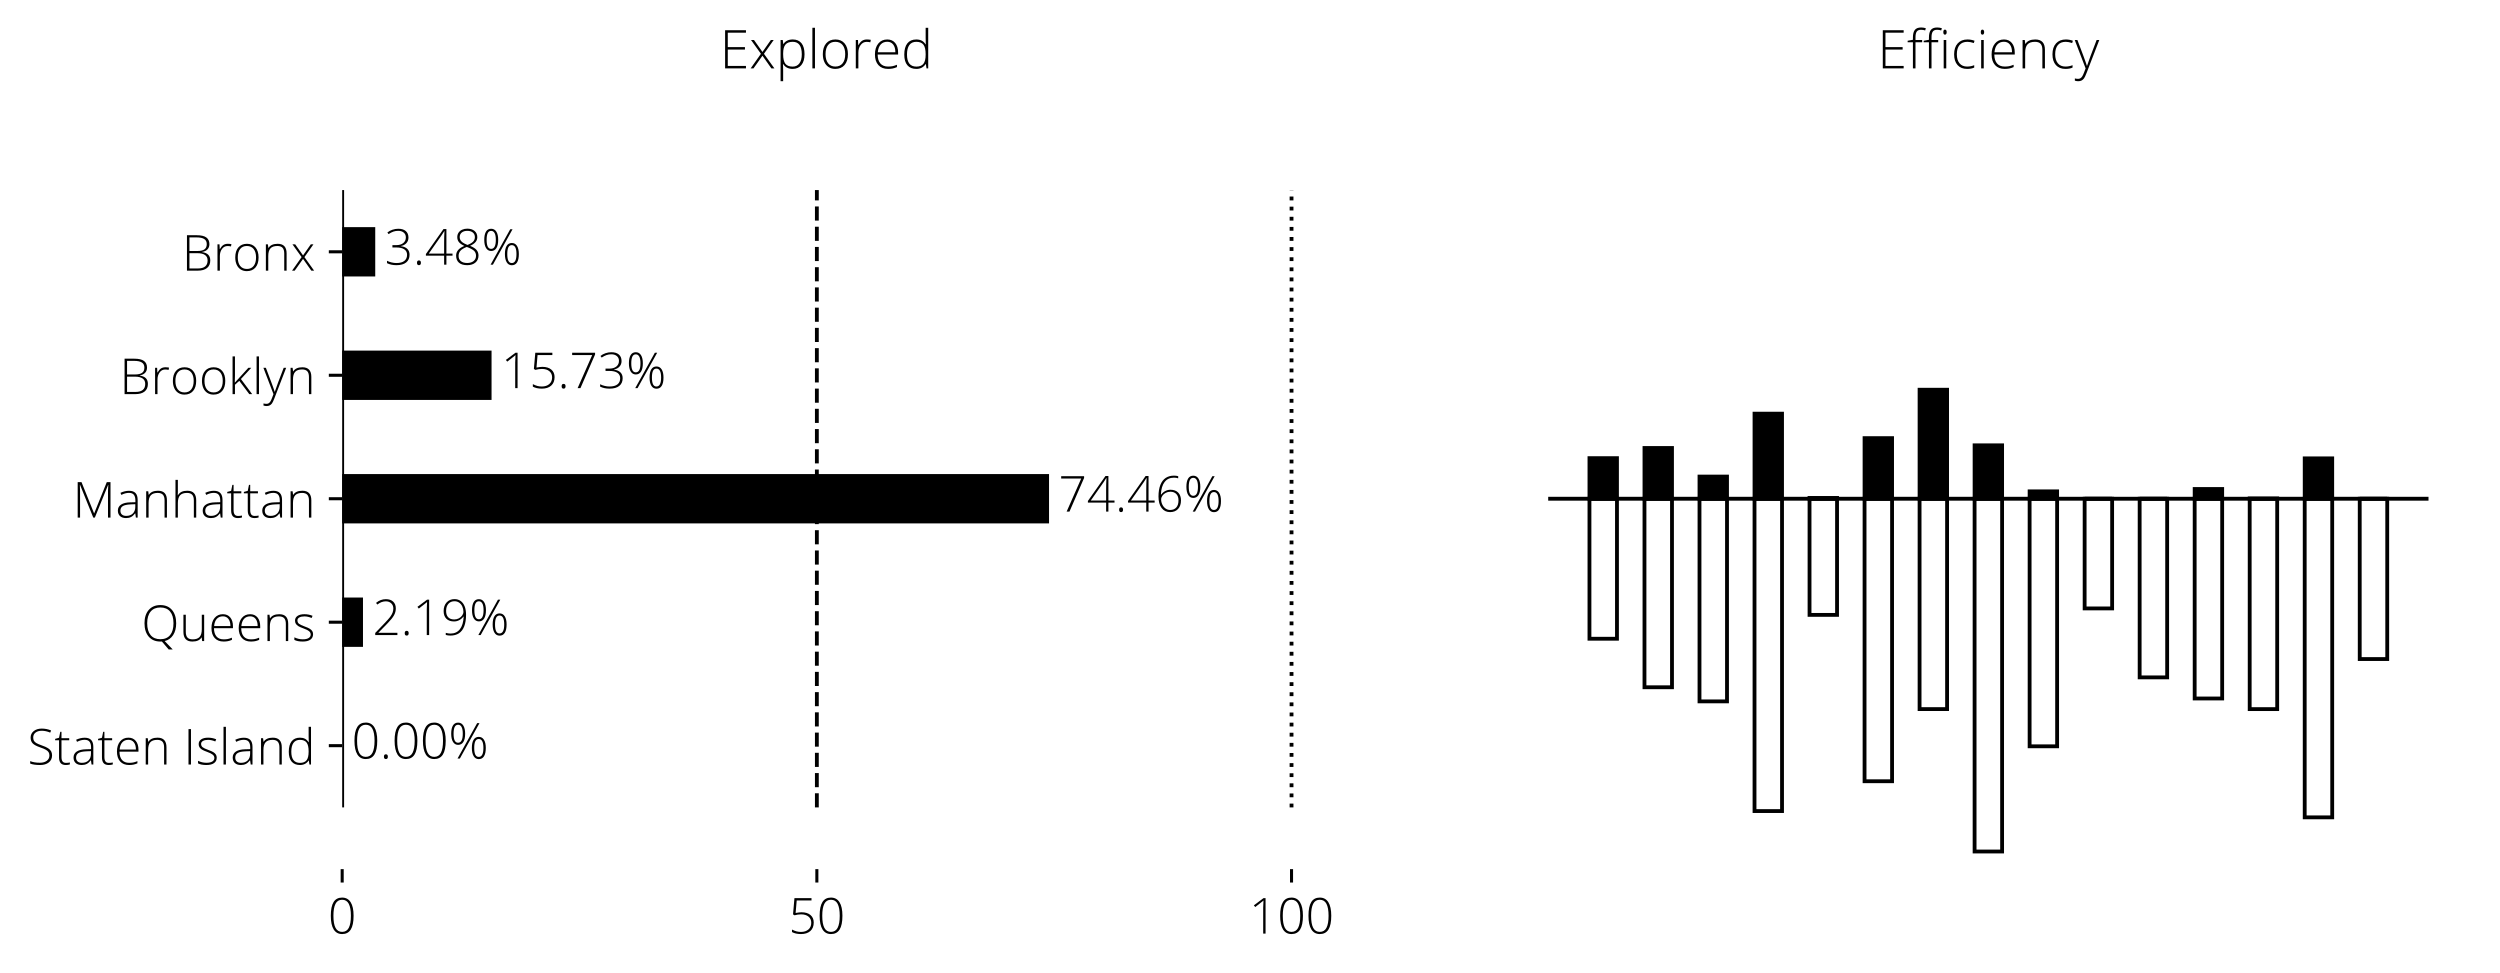
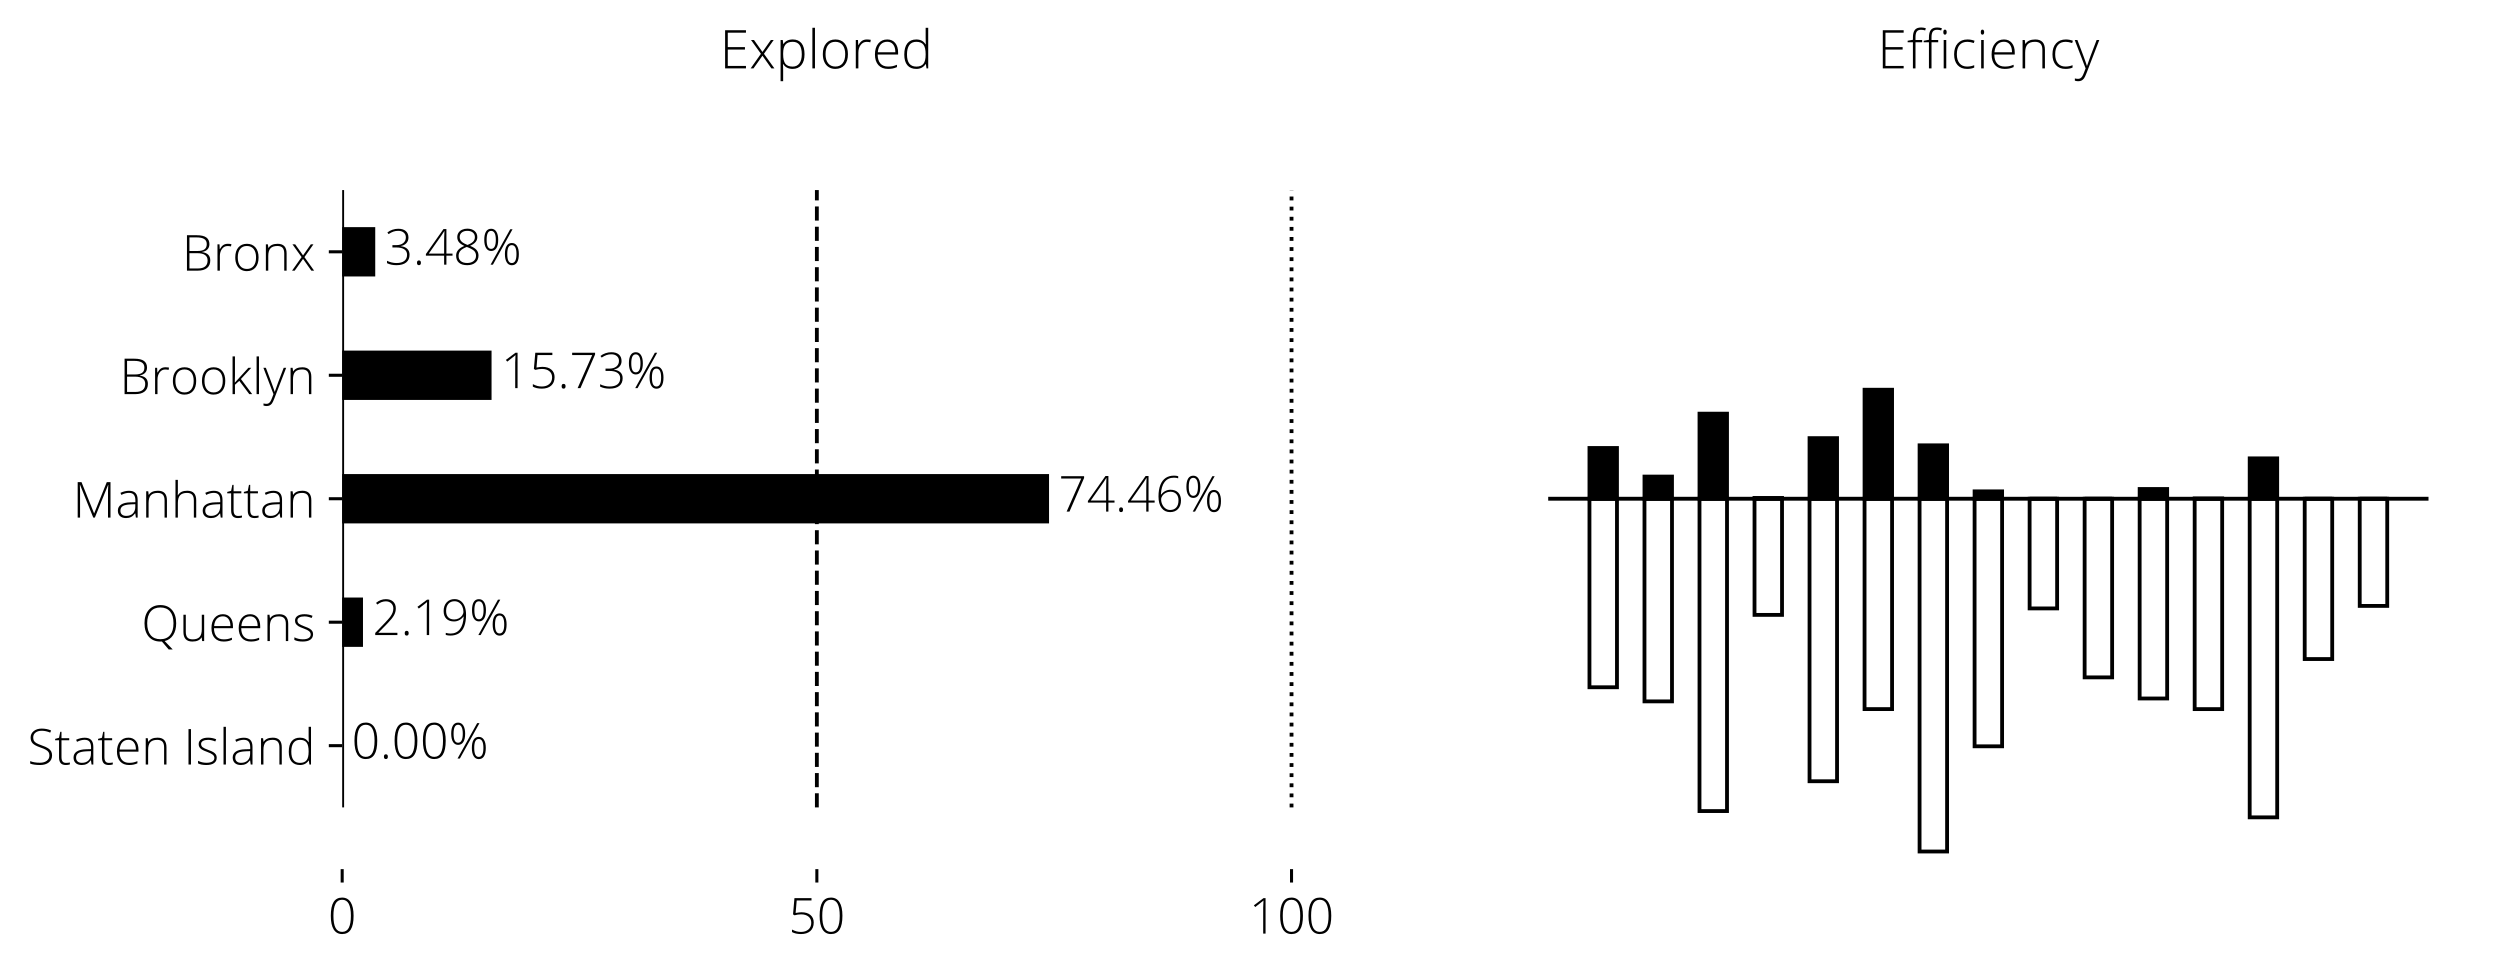
<svg xmlns="http://www.w3.org/2000/svg" xmlns:xlink="http://www.w3.org/1999/xlink" width="654.828pt" height="254.856pt" viewBox="0 0 654.828 254.856" version="1.1">
  <defs>
    <style type="text/css">*{stroke-linejoin: round; stroke-linecap: butt}</style>
  </defs>
  <g id="figure_1">
    <g id="patch_1">
      <path d="M 0 254.856  L 654.828 254.856  L 654.828 0  L 0 0  z " style="fill: #ffffff" />
    </g>
    <g id="axes_1">
      <g id="patch_2">
        <path d="M 89.628 227.654  L 343.265 227.654  L 343.265 33.614  L 89.628 33.614  L 89.628 227.654  z " style="fill: none" />
      </g>
      <g id="patch_3">
-         <path d="M 89.628 201.782  L 89.628 201.782  L 89.628 188.846  L 89.628 188.846  z " clip-path="url(#pd6f864a174)" />
+         <path d="M 89.628 201.782  L 89.628 201.782  L 89.628 188.846  L 89.628 188.846  z " clip-path="url(#p5493ad8ede)" />
      </g>
      <g id="patch_4">
-         <path d="M 89.628 169.442  L 95.077 169.442  L 95.077 156.506  L 89.628 156.506  z " clip-path="url(#pd6f864a174)" />
+         <path d="M 89.628 169.442  L 95.077 169.442  L 95.077 156.506  L 89.628 156.506  z " clip-path="url(#p5493ad8ede)" />
      </g>
      <g id="patch_5">
-         <path d="M 89.628 137.102  L 274.776 137.102  L 274.776 124.166  L 89.628 124.166  z " clip-path="url(#pd6f864a174)" />
+         <path d="M 89.628 137.102  L 274.776 137.102  L 274.776 124.166  L 89.628 124.166  z " clip-path="url(#p5493ad8ede)" />
      </g>
      <g id="patch_6">
-         <path d="M 89.628 104.762  L 128.753 104.762  L 128.753 91.826  L 89.628 91.826  z " clip-path="url(#pd6f864a174)" />
+         <path d="M 89.628 104.762  L 128.753 104.762  L 128.753 91.826  L 89.628 91.826  z " clip-path="url(#p5493ad8ede)" />
      </g>
      <g id="patch_7">
-         <path d="M 89.628 72.422  L 98.287 72.422  L 98.287 59.486  L 89.628 59.486  z " clip-path="url(#pd6f864a174)" />
+         <path d="M 89.628 72.422  L 98.287 72.422  L 98.287 59.486  L 89.628 59.486  z " clip-path="url(#p5493ad8ede)" />
      </g>
      <g id="matplotlib.axis_1">
        <g id="xtick_1">
          <g id="line2d_1">
            <defs>
-               <path id="m699006a06f" d="M 0 0  L 0 3.5  " style="stroke: #000000; stroke-width: 0.8" />
+               <path id="maf4440533f" d="M 0 0  L 0 3.5  " style="stroke: #000000; stroke-width: 0.8" />
            </defs>
            <g>
-               <use xlink:href="#m699006a06f" x="89.628" y="227.654" style="stroke: #000000; stroke-width: 0.8" />
+               <use xlink:href="#maf4440533f" x="89.628" y="227.654" style="stroke: #000000; stroke-width: 0.8" />
            </g>
          </g>
          <g id="text_1">
            <g transform="translate(85.91836 244.5322)scale(0.13 -0.13)">
              <defs>
                <path id="OpenSans-Light-30" d="M 3297 2297  Q 3297 1094 2930 515  Q 2563 -63 1819 -63  Q 1103 -63 731 532  Q 359 1128 359 2297  Q 359 3491 720 4066  Q 1081 4641 1819 4641  Q 2541 4641 2919 4045  Q 3297 3450 3297 2297  z M 697 2297  Q 697 1234 975 726  Q 1253 219 1819 219  Q 2409 219 2679 744  Q 2950 1269 2950 2297  Q 2950 3309 2679 3834  Q 2409 4359 1819 4359  Q 1228 4359 962 3834  Q 697 3309 697 2297  z " transform="scale(0.015625)" />
              </defs>
              <use xlink:href="#OpenSans-Light-30" />
            </g>
          </g>
        </g>
        <g id="xtick_2">
          <g id="line2d_2">
            <g>
-               <use xlink:href="#m699006a06f" x="213.96" y="227.654" style="stroke: #000000; stroke-width: 0.8" />
+               <use xlink:href="#maf4440533f" x="213.96" y="227.654" style="stroke: #000000; stroke-width: 0.8" />
            </g>
          </g>
          <g id="text_2">
            <g transform="translate(206.5398 244.5322)scale(0.13 -0.13)">
              <defs>
                <path id="OpenSans-Light-35" d="M 1678 2747  Q 2409 2747 2829 2394  Q 3250 2041 3250 1422  Q 3250 719 2812 328  Q 2375 -63 1606 -63  Q 1266 -63 959 4  Q 653 72 447 197  L 447 519  Q 784 347 1046 280  Q 1309 213 1606 213  Q 2206 213 2568 530  Q 2931 847 2931 1388  Q 2931 1897 2578 2187  Q 2225 2478 1619 2478  Q 1213 2478 769 2356  L 581 2478  L 763 4569  L 2963 4569  L 2963 4269  L 1056 4269  L 916 2656  Q 1403 2747 1678 2747  z " transform="scale(0.015625)" />
              </defs>
              <use xlink:href="#OpenSans-Light-35" />
              <use xlink:href="#OpenSans-Light-30" x="57.08" />
            </g>
          </g>
        </g>
        <g id="xtick_3">
          <g id="line2d_3">
            <g>
-               <use xlink:href="#m699006a06f" x="338.292" y="227.654" style="stroke: #000000; stroke-width: 0.8" />
+               <use xlink:href="#maf4440533f" x="338.292" y="227.654" style="stroke: #000000; stroke-width: 0.8" />
            </g>
          </g>
          <g id="text_3">
            <g transform="translate(327.1613 244.5322)scale(0.13 -0.13)">
              <defs>
                <path id="OpenSans-Light-31" d="M 2131 0  L 1825 0  L 1825 3328  Q 1825 3781 1863 4269  Q 1816 4222 1766 4178  Q 1716 4134 800 3419  L 622 3641  L 1863 4569  L 2131 4569  L 2131 0  z " transform="scale(0.015625)" />
              </defs>
              <use xlink:href="#OpenSans-Light-31" />
              <use xlink:href="#OpenSans-Light-30" x="57.08" />
              <use xlink:href="#OpenSans-Light-30" x="114.16" />
            </g>
          </g>
        </g>
      </g>
      <g id="matplotlib.axis_2">
        <g id="ytick_1">
          <g id="line2d_4">
            <defs>
-               <path id="md9c3acbeaf" d="M 0 0  L -3.5 0  " style="stroke: #000000; stroke-width: 0.8" />
+               <path id="m23de870825" d="M 0 0  L -3.5 0  " style="stroke: #000000; stroke-width: 0.8" />
            </defs>
            <g>
-               <use xlink:href="#md9c3acbeaf" x="89.628" y="195.314" style="stroke: #000000; stroke-width: 0.8" />
+               <use xlink:href="#m23de870825" x="89.628" y="195.314" style="stroke: #000000; stroke-width: 0.8" />
            </g>
          </g>
          <g id="text_4">
            <g transform="translate(7.2 200.2532)scale(0.13 -0.13)">
              <defs>
                <path id="OpenSans-Light-53" d="M 3169 1178  Q 3169 606 2748 271  Q 2328 -63 1631 -63  Q 794 -63 347 122  L 347 441  Q 841 231 1606 231  Q 2169 231 2498 489  Q 2828 747 2828 1166  Q 2828 1425 2718 1595  Q 2609 1766 2362 1906  Q 2116 2047 1638 2209  Q 938 2450 670 2729  Q 403 3009 403 3475  Q 403 3988 804 4311  Q 1206 4634 1838 4634  Q 2481 4634 3047 4391  L 2931 4116  Q 2363 4353 1844 4353  Q 1338 4353 1038 4118  Q 738 3884 738 3481  Q 738 3228 830 3065  Q 922 2903 1131 2773  Q 1341 2644 1850 2463  Q 2384 2278 2653 2104  Q 2922 1931 3045 1711  Q 3169 1491 3169 1178  z " transform="scale(0.015625)" />
                <path id="OpenSans-Light-74" d="M 1466 213  Q 1759 213 1978 263  L 1978 13  Q 1753 -63 1459 -63  Q 1009 -63 795 178  Q 581 419 581 934  L 581 3128  L 78 3128  L 78 3309  L 581 3450  L 738 4219  L 897 4219  L 897 3397  L 1894 3397  L 1894 3128  L 897 3128  L 897 978  Q 897 588 1034 400  Q 1172 213 1466 213  z " transform="scale(0.015625)" />
                <path id="OpenSans-Light-61" d="M 2631 0  L 2553 538  L 2528 538  Q 2272 209 2001 73  Q 1731 -63 1363 -63  Q 863 -63 584 193  Q 306 450 306 903  Q 306 1400 720 1675  Q 1134 1950 1919 1966  L 2566 1984  L 2566 2209  Q 2566 2694 2369 2941  Q 2172 3188 1734 3188  Q 1263 3188 756 2925  L 641 3194  Q 1200 3456 1747 3456  Q 2306 3456 2582 3165  Q 2859 2875 2859 2259  L 2859 0  L 2631 0  z M 1381 219  Q 1925 219 2239 530  Q 2553 841 2553 1394  L 2553 1728  L 1959 1703  Q 1244 1669 939 1480  Q 634 1291 634 891  Q 634 572 829 395  Q 1025 219 1381 219  z " transform="scale(0.015625)" />
                <path id="OpenSans-Light-65" d="M 1941 -63  Q 1200 -63 786 393  Q 372 850 372 1672  Q 372 2484 772 2973  Q 1172 3463 1850 3463  Q 2450 3463 2797 3044  Q 3144 2625 3144 1906  L 3144 1656  L 697 1656  Q 703 956 1023 587  Q 1344 219 1941 219  Q 2231 219 2451 259  Q 2672 300 3009 434  L 3009 153  Q 2722 28 2478 -17  Q 2234 -63 1941 -63  z M 1850 3188  Q 1359 3188 1062 2864  Q 766 2541 716 1931  L 2816 1931  Q 2816 2522 2559 2855  Q 2303 3188 1850 3188  z " transform="scale(0.015625)" />
                <path id="OpenSans-Light-6e" d="M 2938 0  L 2938 2203  Q 2938 2716 2722 2948  Q 2506 3181 2053 3181  Q 1444 3181 1161 2873  Q 878 2566 878 1875  L 878 0  L 569 0  L 569 3397  L 831 3397  L 891 2931  L 909 2931  Q 1241 3463 2088 3463  Q 3244 3463 3244 2222  L 3244 0  L 2938 0  z " transform="scale(0.015625)" />
                <path id="OpenSans-Light-20" transform="scale(0.015625)" />
                <path id="OpenSans-Light-49" d="M 647 0  L 647 4569  L 966 4569  L 966 0  L 647 0  z " transform="scale(0.015625)" />
                <path id="OpenSans-Light-73" d="M 2675 884  Q 2675 428 2328 182  Q 1981 -63 1344 -63  Q 663 -63 263 147  L 263 481  Q 775 225 1344 225  Q 1847 225 2108 392  Q 2369 559 2369 838  Q 2369 1094 2161 1269  Q 1953 1444 1478 1613  Q 969 1797 762 1930  Q 556 2063 451 2230  Q 347 2397 347 2638  Q 347 3019 667 3241  Q 988 3463 1563 3463  Q 2113 3463 2606 3256  L 2491 2975  Q 1991 3181 1563 3181  Q 1147 3181 903 3043  Q 659 2906 659 2663  Q 659 2397 848 2237  Q 1038 2078 1588 1881  Q 2047 1716 2256 1583  Q 2466 1450 2570 1281  Q 2675 1113 2675 884  z " transform="scale(0.015625)" />
                <path id="OpenSans-Light-6c" d="M 878 0  L 569 0  L 569 4863  L 878 4863  L 878 0  z " transform="scale(0.015625)" />
                <path id="OpenSans-Light-64" d="M 1813 3463  Q 2181 3463 2450 3328  Q 2719 3194 2931 2869  L 2950 2869  Q 2931 3263 2931 3641  L 2931 4863  L 3238 4863  L 3238 0  L 3034 0  L 2956 519  L 2931 519  Q 2544 -63 1819 -63  Q 1116 -63 744 375  Q 372 813 372 1650  Q 372 2531 740 2997  Q 1109 3463 1813 3463  z M 1813 3181  Q 1256 3181 976 2790  Q 697 2400 697 1656  Q 697 213 1819 213  Q 2394 213 2662 547  Q 2931 881 2931 1650  L 2931 1703  Q 2931 2491 2667 2836  Q 2403 3181 1813 3181  z " transform="scale(0.015625)" />
              </defs>
              <use xlink:href="#OpenSans-Light-53" />
              <use xlink:href="#OpenSans-Light-74" x="54.492" />
              <use xlink:href="#OpenSans-Light-61" x="87.988" />
              <use xlink:href="#OpenSans-Light-74" x="140.967" />
              <use xlink:href="#OpenSans-Light-65" x="174.463" />
              <use xlink:href="#OpenSans-Light-6e" x="229.346" />
              <use xlink:href="#OpenSans-Light-20" x="288.33" />
              <use xlink:href="#OpenSans-Light-49" x="314.307" />
              <use xlink:href="#OpenSans-Light-73" x="339.502" />
              <use xlink:href="#OpenSans-Light-6c" x="386.084" />
              <use xlink:href="#OpenSans-Light-61" x="408.691" />
              <use xlink:href="#OpenSans-Light-6e" x="461.67" />
              <use xlink:href="#OpenSans-Light-64" x="520.654" />
            </g>
          </g>
        </g>
        <g id="ytick_2">
          <g id="line2d_5">
            <g>
-               <use xlink:href="#md9c3acbeaf" x="89.628" y="162.974" style="stroke: #000000; stroke-width: 0.8" />
+               <use xlink:href="#m23de870825" x="89.628" y="162.974" style="stroke: #000000; stroke-width: 0.8" />
            </g>
          </g>
          <g id="text_5">
            <g transform="translate(37.03094 167.9132)scale(0.13 -0.13)">
              <defs>
                <path id="OpenSans-Light-51" d="M 4488 2291  Q 4488 1372 4094 770  Q 3700 169 3003 0  L 4044 -1088  L 3525 -1088  L 2644 -56  L 2541 -63  L 2444 -63  Q 1491 -63 947 570  Q 403 1203 403 2297  Q 403 3388 951 4014  Q 1500 4641 2450 4641  Q 3406 4641 3947 4011  Q 4488 3381 4488 2291  z M 750 2291  Q 750 1309 1187 773  Q 1625 238 2444 238  Q 3269 238 3705 769  Q 4141 1300 4141 2291  Q 4141 3278 3705 3804  Q 3269 4331 2450 4331  Q 1634 4331 1192 3800  Q 750 3269 750 2291  z " transform="scale(0.015625)" />
                <path id="OpenSans-Light-75" d="M 838 3397  L 838 1197  Q 838 684 1053 451  Q 1269 219 1722 219  Q 2328 219 2614 525  Q 2900 831 2900 1522  L 2900 3397  L 3206 3397  L 3206 0  L 2944 0  L 2888 469  L 2869 469  Q 2538 -63 1691 -63  Q 531 -63 531 1178  L 531 3397  L 838 3397  z " transform="scale(0.015625)" />
              </defs>
              <use xlink:href="#OpenSans-Light-51" />
              <use xlink:href="#OpenSans-Light-75" x="76.416" />
              <use xlink:href="#OpenSans-Light-65" x="135.4" />
              <use xlink:href="#OpenSans-Light-65" x="190.283" />
              <use xlink:href="#OpenSans-Light-6e" x="245.166" />
              <use xlink:href="#OpenSans-Light-73" x="304.15" />
            </g>
          </g>
        </g>
        <g id="ytick_3">
          <g id="line2d_6">
            <g>
-               <use xlink:href="#md9c3acbeaf" x="89.628" y="130.634" style="stroke: #000000; stroke-width: 0.8" />
+               <use xlink:href="#m23de870825" x="89.628" y="130.634" style="stroke: #000000; stroke-width: 0.8" />
            </g>
          </g>
          <g id="text_6">
            <g transform="translate(19.03406 135.5732)scale(0.13 -0.13)">
              <defs>
                <path id="OpenSans-Light-4d" d="M 2656 0  L 953 4219  L 928 4219  Q 953 3831 953 3425  L 953 0  L 647 0  L 647 4569  L 1141 4569  L 2759 550  L 2778 550  L 4397 4569  L 4878 4569  L 4878 0  L 4556 0  L 4556 3463  Q 4556 3825 4594 4213  L 4569 4213  L 2859 0  L 2656 0  z " transform="scale(0.015625)" />
                <path id="OpenSans-Light-68" d="M 2938 0  L 2938 2203  Q 2938 2716 2722 2948  Q 2506 3181 2053 3181  Q 1444 3181 1161 2873  Q 878 2566 878 1875  L 878 0  L 569 0  L 569 4863  L 878 4863  L 878 3316  L 863 2881  L 884 2881  Q 1075 3188 1365 3325  Q 1656 3463 2088 3463  Q 3244 3463 3244 2222  L 3244 0  L 2938 0  z " transform="scale(0.015625)" />
              </defs>
              <use xlink:href="#OpenSans-Light-4d" />
              <use xlink:href="#OpenSans-Light-61" x="86.279" />
              <use xlink:href="#OpenSans-Light-6e" x="139.258" />
              <use xlink:href="#OpenSans-Light-68" x="198.242" />
              <use xlink:href="#OpenSans-Light-61" x="257.227" />
              <use xlink:href="#OpenSans-Light-74" x="310.205" />
              <use xlink:href="#OpenSans-Light-74" x="343.701" />
              <use xlink:href="#OpenSans-Light-61" x="377.197" />
              <use xlink:href="#OpenSans-Light-6e" x="430.176" />
            </g>
          </g>
        </g>
        <g id="ytick_4">
          <g id="line2d_7">
            <g>
-               <use xlink:href="#md9c3acbeaf" x="89.628" y="98.294" style="stroke: #000000; stroke-width: 0.8" />
+               <use xlink:href="#m23de870825" x="89.628" y="98.294" style="stroke: #000000; stroke-width: 0.8" />
            </g>
          </g>
          <g id="text_7">
            <g transform="translate(31.31703 103.2332)scale(0.13 -0.13)">
              <defs>
                <path id="OpenSans-Light-42" d="M 647 4569  L 1900 4569  Q 2747 4569 3144 4281  Q 3541 3994 3541 3413  Q 3541 3016 3298 2752  Q 3056 2488 2591 2413  L 2591 2394  Q 3138 2313 3395 2048  Q 3653 1784 3653 1313  Q 3653 681 3234 340  Q 2816 0 2047 0  L 647 0  L 647 4569  z M 966 2534  L 1972 2534  Q 2616 2534 2908 2748  Q 3200 2963 3200 3419  Q 3200 3875 2870 4081  Q 2541 4288 1888 4288  L 966 4288  L 966 2534  z M 966 2253  L 966 281  L 2041 281  Q 3309 281 3309 1313  Q 3309 2253 1972 2253  L 966 2253  z " transform="scale(0.015625)" />
                <path id="OpenSans-Light-72" d="M 1906 3463  Q 2122 3463 2369 3419  L 2309 3122  Q 2097 3175 1869 3175  Q 1434 3175 1156 2806  Q 878 2438 878 1875  L 878 0  L 569 0  L 569 3397  L 831 3397  L 863 2784  L 884 2784  Q 1094 3159 1331 3311  Q 1569 3463 1906 3463  z " transform="scale(0.015625)" />
                <path id="OpenSans-Light-6f" d="M 3378 1703  Q 3378 872 2975 404  Q 2572 -63 1863 -63  Q 1416 -63 1075 153  Q 734 369 553 772  Q 372 1175 372 1703  Q 372 2534 775 2998  Q 1178 3463 1881 3463  Q 2581 3463 2979 2992  Q 3378 2522 3378 1703  z M 697 1703  Q 697 1003 1005 611  Q 1313 219 1875 219  Q 2438 219 2745 611  Q 3053 1003 3053 1703  Q 3053 2406 2742 2793  Q 2431 3181 1869 3181  Q 1306 3181 1001 2795  Q 697 2409 697 1703  z " transform="scale(0.015625)" />
                <path id="OpenSans-Light-6b" d="M 872 1491  L 2606 3397  L 2981 3397  L 1644 1947  L 3097 0  L 2725 0  L 1434 1716  L 878 1209  L 878 0  L 569 0  L 569 4863  L 878 4863  L 878 2425  L 856 1491  L 872 1491  z " transform="scale(0.015625)" />
                <path id="OpenSans-Light-79" d="M 0 3397  L 319 3397  L 1038 1491  Q 1366 613 1453 306  L 1472 306  Q 1603 709 1900 1509  L 2619 3397  L 2938 3397  L 1416 -550  Q 1231 -1031 1106 -1200  Q 981 -1369 814 -1453  Q 647 -1538 409 -1538  Q 231 -1538 13 -1472  L 13 -1203  Q 194 -1253 403 -1253  Q 563 -1253 684 -1178  Q 806 -1103 904 -945  Q 1003 -788 1133 -445  Q 1263 -103 1300 0  L 0 3397  z " transform="scale(0.015625)" />
              </defs>
              <use xlink:href="#OpenSans-Light-42" />
              <use xlink:href="#OpenSans-Light-72" x="62.695" />
              <use xlink:href="#OpenSans-Light-6f" x="101.611" />
              <use xlink:href="#OpenSans-Light-6f" x="160.205" />
              <use xlink:href="#OpenSans-Light-6b" x="218.799" />
              <use xlink:href="#OpenSans-Light-6c" x="267.188" />
              <use xlink:href="#OpenSans-Light-79" x="289.795" />
              <use xlink:href="#OpenSans-Light-6e" x="335.693" />
            </g>
          </g>
        </g>
        <g id="ytick_5">
          <g id="line2d_8">
            <g>
-               <use xlink:href="#md9c3acbeaf" x="89.628" y="65.954" style="stroke: #000000; stroke-width: 0.8" />
+               <use xlink:href="#m23de870825" x="89.628" y="65.954" style="stroke: #000000; stroke-width: 0.8" />
            </g>
          </g>
          <g id="text_8">
            <g transform="translate(47.65641 70.89317)scale(0.13 -0.13)">
              <defs>
                <path id="OpenSans-Light-78" d="M 1403 1747  L 219 3397  L 575 3397  L 1588 1966  L 2591 3397  L 2931 3397  L 1766 1747  L 3016 0  L 2656 0  L 1588 1516  L 513 0  L 172 0  L 1403 1747  z " transform="scale(0.015625)" />
              </defs>
              <use xlink:href="#OpenSans-Light-42" />
              <use xlink:href="#OpenSans-Light-72" x="62.695" />
              <use xlink:href="#OpenSans-Light-6f" x="101.611" />
              <use xlink:href="#OpenSans-Light-6e" x="160.205" />
              <use xlink:href="#OpenSans-Light-78" x="219.189" />
            </g>
          </g>
        </g>
      </g>
      <g id="LineCollection_1">
-         <path d="M 89.628 211.484  L 89.628 49.784  " clip-path="url(#pd6f864a174)" style="fill: none; stroke: #000000" />
+         <path d="M 89.628 211.484  L 89.628 49.784  " clip-path="url(#p5493ad8ede)" style="fill: none; stroke: #000000" />
      </g>
      <g id="LineCollection_2">
-         <path d="M 213.96 211.484  L 213.96 49.784  " clip-path="url(#pd6f864a174)" style="fill: none; stroke-dasharray: 3.7,1.6; stroke-dashoffset: 0; stroke: #000000" />
+         <path d="M 213.96 211.484  L 213.96 49.784  " clip-path="url(#p5493ad8ede)" style="fill: none; stroke-dasharray: 3.7,1.6; stroke-dashoffset: 0; stroke: #000000" />
      </g>
      <g id="LineCollection_3">
-         <path d="M 338.292 211.484  L 338.292 49.784  " clip-path="url(#pd6f864a174)" style="fill: none; stroke-dasharray: 1,1.65; stroke-dashoffset: 0; stroke: #000000" />
+         <path d="M 338.292 211.484  L 338.292 49.784  " clip-path="url(#p5493ad8ede)" style="fill: none; stroke-dasharray: 1,1.65; stroke-dashoffset: 0; stroke: #000000" />
      </g>
      <g id="text_9">
        <g transform="translate(92.11507 198.6911)scale(0.13 -0.13)">
          <defs>
            <path id="OpenSans-Light-2e" d="M 506 244  Q 506 550 756 550  Q 1013 550 1013 244  Q 1013 -63 756 -63  Q 506 -63 506 244  z " transform="scale(0.015625)" />
            <path id="OpenSans-Light-25" d="M 659 3206  Q 659 2625 800 2333  Q 941 2041 1241 2041  Q 1844 2041 1844 3206  Q 1844 3781 1689 4070  Q 1534 4359 1241 4359  Q 941 4359 800 4070  Q 659 3781 659 3206  z M 2150 3206  Q 2150 2500 1915 2133  Q 1681 1766 1241 1766  Q 825 1766 589 2142  Q 353 2519 353 3206  Q 353 3903 578 4268  Q 803 4634 1241 4634  Q 1675 4634 1912 4257  Q 2150 3881 2150 3206  z M 3322 1369  Q 3322 791 3462 502  Q 3603 213 3903 213  Q 4506 213 4506 1369  Q 4506 2522 3903 2522  Q 3603 2522 3462 2236  Q 3322 1950 3322 1369  z M 4813 1369  Q 4813 663 4581 295  Q 4350 -72 3909 -72  Q 3484 -72 3250 308  Q 3016 688 3016 1369  Q 3016 2072 3245 2434  Q 3475 2797 3909 2797  Q 4338 2797 4575 2422  Q 4813 2047 4813 1369  z M 4000 4569  L 1466 0  L 1166 0  L 3700 4569  L 4000 4569  z " transform="scale(0.015625)" />
          </defs>
          <use xlink:href="#OpenSans-Light-30" />
          <use xlink:href="#OpenSans-Light-2e" x="57.08" />
          <use xlink:href="#OpenSans-Light-30" x="80.859" />
          <use xlink:href="#OpenSans-Light-30" x="137.939" />
          <use xlink:href="#OpenSans-Light-25" x="195.02" />
        </g>
      </g>
      <g id="text_10">
        <g transform="translate(97.5641 166.3511)scale(0.13 -0.13)">
          <defs>
            <path id="OpenSans-Light-32" d="M 3213 0  L 353 0  L 353 275  L 1569 1544  Q 2081 2075 2287 2356  Q 2494 2638 2591 2894  Q 2688 3150 2688 3431  Q 2688 3841 2419 4097  Q 2150 4353 1722 4353  Q 1150 4353 628 3938  L 459 4153  Q 1031 4634 1728 4634  Q 2325 4634 2667 4315  Q 3009 3997 3009 3438  Q 3009 2984 2779 2561  Q 2550 2138 1941 1516  L 769 313  L 769 300  L 3213 300  L 3213 0  z " transform="scale(0.015625)" />
            <path id="OpenSans-Light-39" d="M 3238 2631  Q 3238 1731 3002 1125  Q 2766 519 2314 228  Q 1863 -63 1222 -63  Q 897 -63 622 19  L 622 288  Q 756 244 945 220  Q 1134 197 1234 197  Q 2006 197 2443 755  Q 2881 1313 2931 2381  L 2894 2381  Q 2666 2081 2350 1920  Q 2034 1759 1691 1759  Q 1056 1759 701 2109  Q 347 2459 347 3103  Q 347 3791 736 4216  Q 1125 4641 1747 4641  Q 2197 4641 2534 4405  Q 2872 4169 3055 3712  Q 3238 3256 3238 2631  z M 1747 4366  Q 1253 4366 959 4033  Q 666 3700 666 3122  Q 666 2578 937 2297  Q 1209 2016 1716 2016  Q 2031 2016 2304 2156  Q 2578 2297 2739 2530  Q 2900 2763 2900 3003  Q 2900 3369 2754 3687  Q 2609 4006 2348 4186  Q 2088 4366 1747 4366  z " transform="scale(0.015625)" />
          </defs>
          <use xlink:href="#OpenSans-Light-32" />
          <use xlink:href="#OpenSans-Light-2e" x="57.08" />
          <use xlink:href="#OpenSans-Light-31" x="80.859" />
          <use xlink:href="#OpenSans-Light-39" x="137.939" />
          <use xlink:href="#OpenSans-Light-25" x="195.02" />
        </g>
      </g>
      <g id="text_11">
        <g transform="translate(277.2623 134.0111)scale(0.13 -0.13)">
          <defs>
            <path id="OpenSans-Light-37" d="M 1044 0  L 2925 4269  L 341 4269  L 341 4569  L 3297 4569  L 3297 4341  L 1409 0  L 1044 0  z " transform="scale(0.015625)" />
            <path id="OpenSans-Light-34" d="M 3566 1166  L 2778 1166  L 2778 0  L 2484 0  L 2484 1166  L 134 1166  L 134 1375  L 2400 4594  L 2778 4594  L 2778 1434  L 3566 1434  L 3566 1166  z M 2484 1434  L 2484 2741  Q 2484 3684 2528 4325  L 2503 4325  Q 2441 4209 2119 3738  L 506 1434  L 2484 1434  z " transform="scale(0.015625)" />
            <path id="OpenSans-Light-36" d="M 409 1947  Q 409 2838 651 3445  Q 894 4053 1339 4347  Q 1784 4641 2413 4641  Q 2706 4641 2950 4569  L 2950 4294  Q 2722 4378 2400 4378  Q 1628 4378 1198 3822  Q 769 3266 716 2203  L 756 2203  Q 994 2509 1300 2665  Q 1606 2822 1947 2822  Q 2588 2822 2948 2456  Q 3309 2091 3309 1447  Q 3309 747 2929 342  Q 2550 -63 1906 -63  Q 1213 -63 811 467  Q 409 997 409 1947  z M 1906 213  Q 2419 213 2703 534  Q 2988 856 2988 1453  Q 2988 1978 2706 2272  Q 2425 2566 1941 2566  Q 1622 2566 1348 2425  Q 1075 2284 912 2051  Q 750 1819 750 1575  Q 750 1228 904 908  Q 1059 588 1323 400  Q 1588 213 1906 213  z " transform="scale(0.015625)" />
          </defs>
          <use xlink:href="#OpenSans-Light-37" />
          <use xlink:href="#OpenSans-Light-34" x="57.08" />
          <use xlink:href="#OpenSans-Light-2e" x="114.16" />
          <use xlink:href="#OpenSans-Light-34" x="137.939" />
          <use xlink:href="#OpenSans-Light-36" x="195.02" />
          <use xlink:href="#OpenSans-Light-25" x="252.1" />
        </g>
      </g>
      <g id="text_12">
        <g transform="translate(131.2399 101.6711)scale(0.13 -0.13)">
          <defs>
            <path id="OpenSans-Light-33" d="M 3059 3494  Q 3059 3069 2792 2778  Q 2525 2488 2075 2406  L 2075 2388  Q 2625 2319 2912 2037  Q 3200 1756 3200 1281  Q 3200 641 2764 289  Q 2328 -63 1509 -63  Q 813 -63 294 197  L 294 506  Q 556 369 882 291  Q 1209 213 1497 213  Q 2188 213 2534 492  Q 2881 772 2881 1281  Q 2881 1734 2526 1978  Q 2172 2222 1484 2222  L 991 2222  L 991 2522  L 1491 2522  Q 2059 2522 2392 2792  Q 2725 3063 2725 3525  Q 2725 3906 2454 4136  Q 2184 4366 1747 4366  Q 1406 4366 1125 4270  Q 844 4175 494 3944  L 341 4153  Q 606 4375 981 4504  Q 1356 4634 1741 4634  Q 2372 4634 2715 4336  Q 3059 4038 3059 3494  z " transform="scale(0.015625)" />
          </defs>
          <use xlink:href="#OpenSans-Light-31" />
          <use xlink:href="#OpenSans-Light-35" x="57.08" />
          <use xlink:href="#OpenSans-Light-2e" x="114.16" />
          <use xlink:href="#OpenSans-Light-37" x="137.939" />
          <use xlink:href="#OpenSans-Light-33" x="195.02" />
          <use xlink:href="#OpenSans-Light-25" x="252.1" />
        </g>
      </g>
      <g id="text_13">
        <g transform="translate(100.7736 69.33114)scale(0.13 -0.13)">
          <defs>
            <path id="OpenSans-Light-38" d="M 1819 4647  Q 2400 4647 2754 4350  Q 3109 4053 3109 3547  Q 3109 3197 2889 2928  Q 2669 2659 2175 2431  Q 2775 2184 3019 1890  Q 3263 1597 3263 1178  Q 3263 613 2867 275  Q 2472 -63 1806 -63  Q 1116 -63 747 253  Q 378 569 378 1172  Q 378 1581 637 1890  Q 897 2200 1441 2419  Q 938 2656 731 2920  Q 525 3184 525 3553  Q 525 3881 690 4129  Q 856 4378 1154 4512  Q 1453 4647 1819 4647  z M 697 1125  Q 697 694 989 456  Q 1281 219 1806 219  Q 2319 219 2631 470  Q 2944 722 2944 1153  Q 2944 1541 2698 1783  Q 2453 2025 1753 2291  Q 1178 2069 937 1800  Q 697 1531 697 1125  z M 1813 4366  Q 1372 4366 1105 4148  Q 838 3931 838 3553  Q 838 3334 936 3167  Q 1034 3000 1220 2864  Q 1406 2728 1844 2547  Q 2353 2744 2575 2981  Q 2797 3219 2797 3553  Q 2797 3928 2533 4147  Q 2269 4366 1813 4366  z " transform="scale(0.015625)" />
          </defs>
          <use xlink:href="#OpenSans-Light-33" />
          <use xlink:href="#OpenSans-Light-2e" x="57.08" />
          <use xlink:href="#OpenSans-Light-34" x="80.859" />
          <use xlink:href="#OpenSans-Light-38" x="137.939" />
          <use xlink:href="#OpenSans-Light-25" x="195.02" />
        </g>
      </g>
      <g id="text_14">
        <g transform="translate(188.5144 17.91219)scale(0.14 -0.14)">
          <defs>
            <path id="OpenSans-Light-45" d="M 3144 0  L 647 0  L 647 4569  L 3144 4569  L 3144 4275  L 966 4275  L 966 2547  L 3022 2547  L 3022 2253  L 966 2253  L 966 294  L 3144 294  L 3144 0  z " transform="scale(0.015625)" />
            <path id="OpenSans-Light-70" d="M 2022 -63  Q 1238 -63 878 525  L 856 525  L 866 263  Q 878 31 878 -244  L 878 -1538  L 569 -1538  L 569 3397  L 831 3397  L 891 2913  L 909 2913  Q 1259 3463 2028 3463  Q 2716 3463 3077 3011  Q 3438 2559 3438 1697  Q 3438 859 3058 398  Q 2678 -63 2022 -63  z M 2016 213  Q 2538 213 2823 600  Q 3109 988 3109 1684  Q 3109 3181 2028 3181  Q 1434 3181 1156 2854  Q 878 2528 878 1791  L 878 1691  Q 878 894 1145 553  Q 1413 213 2016 213  z " transform="scale(0.015625)" />
          </defs>
          <use xlink:href="#OpenSans-Light-45" />
          <use xlink:href="#OpenSans-Light-78" x="55.176" />
          <use xlink:href="#OpenSans-Light-70" x="104.98" />
          <use xlink:href="#OpenSans-Light-6c" x="164.502" />
          <use xlink:href="#OpenSans-Light-6f" x="187.109" />
          <use xlink:href="#OpenSans-Light-72" x="245.703" />
          <use xlink:href="#OpenSans-Light-65" x="284.619" />
          <use xlink:href="#OpenSans-Light-64" x="339.502" />
        </g>
      </g>
    </g>
    <g id="axes_2">
      <g id="patch_8">
-         <path d="M 416.329 130.634  L 423.535 130.634  L 423.535 120.003  L 416.329 120.003  z " clip-path="url(#p687f8adc4f)" style="stroke: #000000; stroke-linejoin: miter" />
+         <path d="M 416.329 130.634  L 423.535 130.634  L 423.535 117.343  L 416.329 117.343  z " clip-path="url(#pa8926157a0)" style="stroke: #000000; stroke-linejoin: miter" />
      </g>
      <g id="patch_9">
-         <path d="M 430.741 130.634  L 437.946 130.634  L 437.946 117.343  L 430.741 117.343  z " clip-path="url(#p687f8adc4f)" style="stroke: #000000; stroke-linejoin: miter" />
+         <path d="M 430.741 130.634  L 437.946 130.634  L 437.946 124.829  L 430.741 124.829  z " clip-path="url(#pa8926157a0)" style="stroke: #000000; stroke-linejoin: miter" />
      </g>
      <g id="patch_10">
-         <path d="M 445.152 130.634  L 452.357 130.634  L 452.357 124.829  L 445.152 124.829  z " clip-path="url(#p687f8adc4f)" style="stroke: #000000; stroke-linejoin: miter" />
+         <path d="M 445.152 130.634  L 452.357 130.634  L 452.357 108.35  L 445.152 108.35  z " clip-path="url(#pa8926157a0)" style="stroke: #000000; stroke-linejoin: miter" />
      </g>
      <g id="patch_11">
-         <path d="M 459.563 130.634  L 466.768 130.634  L 466.768 108.35  L 459.563 108.35  z " clip-path="url(#p687f8adc4f)" style="stroke: #000000; stroke-linejoin: miter" />
+         <path d="M 459.563 130.634  L 466.768 130.634  L 466.768 130.425  L 459.563 130.425  z " clip-path="url(#pa8926157a0)" style="stroke: #000000; stroke-linejoin: miter" />
      </g>
      <g id="patch_12">
-         <path d="M 473.974 130.634  L 481.18 130.634  L 481.18 130.425  L 473.974 130.425  z " clip-path="url(#p687f8adc4f)" style="stroke: #000000; stroke-linejoin: miter" />
+         <path d="M 473.974 130.634  L 481.18 130.634  L 481.18 114.761  L 473.974 114.761  z " clip-path="url(#pa8926157a0)" style="stroke: #000000; stroke-linejoin: miter" />
      </g>
      <g id="patch_13">
-         <path d="M 488.385 130.634  L 495.591 130.634  L 495.591 114.761  L 488.385 114.761  z " clip-path="url(#p687f8adc4f)" style="stroke: #000000; stroke-linejoin: miter" />
+         <path d="M 488.385 130.634  L 495.591 130.634  L 495.591 102.082  L 488.385 102.082  z " clip-path="url(#pa8926157a0)" style="stroke: #000000; stroke-linejoin: miter" />
      </g>
      <g id="patch_14">
-         <path d="M 502.796 130.634  L 510.002 130.634  L 510.002 102.082  L 502.796 102.082  z " clip-path="url(#p687f8adc4f)" style="stroke: #000000; stroke-linejoin: miter" />
+         <path d="M 502.796 130.634  L 510.002 130.634  L 510.002 116.644  L 502.796 116.644  z " clip-path="url(#pa8926157a0)" style="stroke: #000000; stroke-linejoin: miter" />
      </g>
      <g id="patch_15">
-         <path d="M 517.207 130.634  L 524.413 130.634  L 524.413 116.644  L 517.207 116.644  z " clip-path="url(#p687f8adc4f)" style="stroke: #000000; stroke-linejoin: miter" />
+         <path d="M 517.207 130.634  L 524.413 130.634  L 524.413 128.701  L 517.207 128.701  z " clip-path="url(#pa8926157a0)" style="stroke: #000000; stroke-linejoin: miter" />
      </g>
      <g id="patch_16">
-         <path d="M 531.619 130.634  L 538.824 130.634  L 538.824 128.701  L 531.619 128.701  z " clip-path="url(#p687f8adc4f)" style="stroke: #000000; stroke-linejoin: miter" />
+         <path d="M 531.619 130.634  L 538.824 130.634  L 538.824 130.634  L 531.619 130.634  z " clip-path="url(#pa8926157a0)" style="stroke: #000000; stroke-linejoin: miter" />
      </g>
      <g id="patch_17">
-         <path d="M 546.03 130.634  L 553.235 130.634  L 553.235 130.634  L 546.03 130.634  z " clip-path="url(#p687f8adc4f)" style="stroke: #000000; stroke-linejoin: miter" />
+         <path d="M 546.03 130.634  L 553.235 130.634  L 553.235 130.634  L 546.03 130.634  z " clip-path="url(#pa8926157a0)" style="stroke: #000000; stroke-linejoin: miter" />
      </g>
      <g id="patch_18">
-         <path d="M 560.441 130.634  L 567.647 130.634  L 567.647 130.634  L 560.441 130.634  z " clip-path="url(#p687f8adc4f)" style="stroke: #000000; stroke-linejoin: miter" />
+         <path d="M 560.441 130.634  L 567.647 130.634  L 567.647 128.083  L 560.441 128.083  z " clip-path="url(#pa8926157a0)" style="stroke: #000000; stroke-linejoin: miter" />
      </g>
      <g id="patch_19">
-         <path d="M 574.852 130.634  L 582.058 130.634  L 582.058 128.083  L 574.852 128.083  z " clip-path="url(#p687f8adc4f)" style="stroke: #000000; stroke-linejoin: miter" />
+         <path d="M 574.852 130.634  L 582.058 130.634  L 582.058 130.58  L 574.852 130.58  z " clip-path="url(#pa8926157a0)" style="stroke: #000000; stroke-linejoin: miter" />
      </g>
      <g id="patch_20">
-         <path d="M 589.263 130.634  L 596.469 130.634  L 596.469 130.58  L 589.263 130.58  z " clip-path="url(#p687f8adc4f)" style="stroke: #000000; stroke-linejoin: miter" />
+         <path d="M 589.263 130.634  L 596.469 130.634  L 596.469 120.059  L 589.263 120.059  z " clip-path="url(#pa8926157a0)" style="stroke: #000000; stroke-linejoin: miter" />
      </g>
      <g id="patch_21">
-         <path d="M 603.674 130.634  L 610.88 130.634  L 610.88 120.059  L 603.674 120.059  z " clip-path="url(#p687f8adc4f)" style="stroke: #000000; stroke-linejoin: miter" />
+         <path d="M 603.674 130.634  L 610.88 130.634  L 610.88 130.634  L 603.674 130.634  z " clip-path="url(#pa8926157a0)" style="stroke: #000000; stroke-linejoin: miter" />
      </g>
      <g id="patch_22">
-         <path d="M 618.086 130.634  L 625.291 130.634  L 625.291 130.634  L 618.086 130.634  z " clip-path="url(#p687f8adc4f)" style="stroke: #000000; stroke-linejoin: miter" />
+         <path d="M 618.086 130.634  L 625.291 130.634  L 625.291 130.634  L 618.086 130.634  z " clip-path="url(#pa8926157a0)" style="stroke: #000000; stroke-linejoin: miter" />
      </g>
      <g id="patch_23">
-         <path d="M 416.329 130.634  L 423.535 130.634  L 423.535 167.306  L 416.329 167.306  L 416.329 130.634  z " clip-path="url(#p687f8adc4f)" style="fill: none; stroke: #000000; stroke-linejoin: miter" />
+         <path d="M 416.329 130.634  L 423.535 130.634  L 423.535 180.014  L 416.329 180.014  L 416.329 130.634  z " clip-path="url(#pa8926157a0)" style="fill: none; stroke: #000000; stroke-linejoin: miter" />
      </g>
      <g id="patch_24">
-         <path d="M 430.741 130.634  L 437.946 130.634  L 437.946 180.014  L 430.741 180.014  L 430.741 130.634  z " clip-path="url(#p687f8adc4f)" style="fill: none; stroke: #000000; stroke-linejoin: miter" />
+         <path d="M 430.741 130.634  L 437.946 130.634  L 437.946 183.713  L 430.741 183.713  L 430.741 130.634  z " clip-path="url(#pa8926157a0)" style="fill: none; stroke: #000000; stroke-linejoin: miter" />
      </g>
      <g id="patch_25">
-         <path d="M 445.152 130.634  L 452.357 130.634  L 452.357 183.713  L 445.152 183.713  L 445.152 130.634  z " clip-path="url(#p687f8adc4f)" style="fill: none; stroke: #000000; stroke-linejoin: miter" />
+         <path d="M 445.152 130.634  L 452.357 130.634  L 452.357 212.443  L 445.152 212.443  L 445.152 130.634  z " clip-path="url(#pa8926157a0)" style="fill: none; stroke: #000000; stroke-linejoin: miter" />
      </g>
      <g id="patch_26">
-         <path d="M 459.563 130.634  L 466.768 130.634  L 466.768 212.443  L 459.563 212.443  L 459.563 130.634  z " clip-path="url(#p687f8adc4f)" style="fill: none; stroke: #000000; stroke-linejoin: miter" />
+         <path d="M 459.563 130.634  L 466.768 130.634  L 466.768 161.058  L 459.563 161.058  L 459.563 130.634  z " clip-path="url(#pa8926157a0)" style="fill: none; stroke: #000000; stroke-linejoin: miter" />
      </g>
      <g id="patch_27">
-         <path d="M 473.974 130.634  L 481.18 130.634  L 481.18 161.058  L 473.974 161.058  L 473.974 130.634  z " clip-path="url(#p687f8adc4f)" style="fill: none; stroke: #000000; stroke-linejoin: miter" />
+         <path d="M 473.974 130.634  L 481.18 130.634  L 481.18 204.632  L 473.974 204.632  L 473.974 130.634  z " clip-path="url(#pa8926157a0)" style="fill: none; stroke: #000000; stroke-linejoin: miter" />
      </g>
      <g id="patch_28">
-         <path d="M 488.385 130.634  L 495.591 130.634  L 495.591 204.632  L 488.385 204.632  L 488.385 130.634  z " clip-path="url(#p687f8adc4f)" style="fill: none; stroke: #000000; stroke-linejoin: miter" />
+         <path d="M 488.385 130.634  L 495.591 130.634  L 495.591 185.734  L 488.385 185.734  L 488.385 130.634  z " clip-path="url(#pa8926157a0)" style="fill: none; stroke: #000000; stroke-linejoin: miter" />
      </g>
      <g id="patch_29">
-         <path d="M 502.796 130.634  L 510.002 130.634  L 510.002 185.734  L 502.796 185.734  L 502.796 130.634  z " clip-path="url(#p687f8adc4f)" style="fill: none; stroke: #000000; stroke-linejoin: miter" />
+         <path d="M 502.796 130.634  L 510.002 130.634  L 510.002 223.035  L 502.796 223.035  L 502.796 130.634  z " clip-path="url(#pa8926157a0)" style="fill: none; stroke: #000000; stroke-linejoin: miter" />
      </g>
      <g id="patch_30">
-         <path d="M 517.207 130.634  L 524.413 130.634  L 524.413 223.035  L 517.207 223.035  L 517.207 130.634  z " clip-path="url(#p687f8adc4f)" style="fill: none; stroke: #000000; stroke-linejoin: miter" />
+         <path d="M 517.207 130.634  L 524.413 130.634  L 524.413 195.48  L 517.207 195.48  L 517.207 130.634  z " clip-path="url(#pa8926157a0)" style="fill: none; stroke: #000000; stroke-linejoin: miter" />
      </g>
      <g id="patch_31">
-         <path d="M 531.619 130.634  L 538.824 130.634  L 538.824 195.48  L 531.619 195.48  L 531.619 130.634  z " clip-path="url(#p687f8adc4f)" style="fill: none; stroke: #000000; stroke-linejoin: miter" />
+         <path d="M 531.619 130.634  L 538.824 130.634  L 538.824 159.365  L 531.619 159.365  L 531.619 130.634  z " clip-path="url(#pa8926157a0)" style="fill: none; stroke: #000000; stroke-linejoin: miter" />
      </g>
      <g id="patch_32">
-         <path d="M 546.03 130.634  L 553.235 130.634  L 553.235 159.365  L 546.03 159.365  L 546.03 130.634  z " clip-path="url(#p687f8adc4f)" style="fill: none; stroke: #000000; stroke-linejoin: miter" />
+         <path d="M 546.03 130.634  L 553.235 130.634  L 553.235 177.426  L 546.03 177.426  L 546.03 130.634  z " clip-path="url(#pa8926157a0)" style="fill: none; stroke: #000000; stroke-linejoin: miter" />
      </g>
      <g id="patch_33">
-         <path d="M 560.441 130.634  L 567.647 130.634  L 567.647 177.426  L 560.441 177.426  L 560.441 130.634  z " clip-path="url(#p687f8adc4f)" style="fill: none; stroke: #000000; stroke-linejoin: miter" />
+         <path d="M 560.441 130.634  L 567.647 130.634  L 567.647 182.955  L 560.441 182.955  L 560.441 130.634  z " clip-path="url(#pa8926157a0)" style="fill: none; stroke: #000000; stroke-linejoin: miter" />
      </g>
      <g id="patch_34">
-         <path d="M 574.852 130.634  L 582.058 130.634  L 582.058 182.955  L 574.852 182.955  L 574.852 130.634  z " clip-path="url(#p687f8adc4f)" style="fill: none; stroke: #000000; stroke-linejoin: miter" />
+         <path d="M 574.852 130.634  L 582.058 130.634  L 582.058 185.738  L 574.852 185.738  L 574.852 130.634  z " clip-path="url(#pa8926157a0)" style="fill: none; stroke: #000000; stroke-linejoin: miter" />
      </g>
      <g id="patch_35">
-         <path d="M 589.263 130.634  L 596.469 130.634  L 596.469 185.738  L 589.263 185.738  L 589.263 130.634  z " clip-path="url(#p687f8adc4f)" style="fill: none; stroke: #000000; stroke-linejoin: miter" />
+         <path d="M 589.263 130.634  L 596.469 130.634  L 596.469 214.09  L 589.263 214.09  L 589.263 130.634  z " clip-path="url(#pa8926157a0)" style="fill: none; stroke: #000000; stroke-linejoin: miter" />
      </g>
      <g id="patch_36">
-         <path d="M 603.674 130.634  L 610.88 130.634  L 610.88 214.09  L 603.674 214.09  L 603.674 130.634  z " clip-path="url(#p687f8adc4f)" style="fill: none; stroke: #000000; stroke-linejoin: miter" />
+         <path d="M 603.674 130.634  L 610.88 130.634  L 610.88 172.625  L 603.674 172.625  L 603.674 130.634  z " clip-path="url(#pa8926157a0)" style="fill: none; stroke: #000000; stroke-linejoin: miter" />
      </g>
      <g id="patch_37">
-         <path d="M 618.086 130.634  L 625.291 130.634  L 625.291 172.625  L 618.086 172.625  L 618.086 130.634  z " clip-path="url(#p687f8adc4f)" style="fill: none; stroke: #000000; stroke-linejoin: miter" />
+         <path d="M 618.086 130.634  L 625.291 130.634  L 625.291 158.707  L 618.086 158.707  L 618.086 130.634  z " clip-path="url(#pa8926157a0)" style="fill: none; stroke: #000000; stroke-linejoin: miter" />
      </g>
      <g id="LineCollection_4">
-         <path d="M 405.521 130.634  L 636.1 130.634  " clip-path="url(#p687f8adc4f)" style="fill: none; stroke: #000000" />
+         <path d="M 405.521 130.634  L 636.1 130.634  " clip-path="url(#pa8926157a0)" style="fill: none; stroke: #000000" />
      </g>
      <g id="text_15">
        <g transform="translate(491.7482 17.91219)scale(0.14 -0.14)">
          <defs>
            <path id="OpenSans-Light-66" d="M 1831 3128  L 1031 3128  L 1031 0  L 722 0  L 722 3128  L 91 3128  L 91 3309  L 722 3425  L 722 3688  Q 722 4313 951 4605  Q 1181 4897 1703 4897  Q 1984 4897 2266 4813  L 2194 4544  Q 1944 4622 1697 4622  Q 1334 4622 1182 4408  Q 1031 4194 1031 3713  L 1031 3397  L 1831 3397  L 1831 3128  z " transform="scale(0.015625)" />
            <path id="OpenSans-Light-69" d="M 878 0  L 569 0  L 569 3397  L 878 3397  L 878 0  z M 525 4341  Q 525 4641 722 4641  Q 819 4641 873 4562  Q 928 4484 928 4341  Q 928 4200 873 4119  Q 819 4038 722 4038  Q 525 4038 525 4341  z " transform="scale(0.015625)" />
            <path id="OpenSans-Light-63" d="M 1925 -63  Q 1197 -63 784 396  Q 372 856 372 1678  Q 372 2522 800 2992  Q 1228 3463 1972 3463  Q 2413 3463 2816 3309  L 2731 3034  Q 2291 3181 1966 3181  Q 1341 3181 1019 2795  Q 697 2409 697 1684  Q 697 997 1019 608  Q 1341 219 1919 219  Q 2381 219 2778 384  L 2778 97  Q 2453 -63 1925 -63  z " transform="scale(0.015625)" />
          </defs>
          <use xlink:href="#OpenSans-Light-45" />
          <use xlink:href="#OpenSans-Light-66" x="55.176" />
          <use xlink:href="#OpenSans-Light-66" x="85.156" />
          <use xlink:href="#OpenSans-Light-69" x="115.137" />
          <use xlink:href="#OpenSans-Light-63" x="137.744" />
          <use xlink:href="#OpenSans-Light-69" x="185.254" />
          <use xlink:href="#OpenSans-Light-65" x="207.861" />
          <use xlink:href="#OpenSans-Light-6e" x="262.744" />
          <use xlink:href="#OpenSans-Light-63" x="321.729" />
          <use xlink:href="#OpenSans-Light-79" x="369.238" />
        </g>
      </g>
    </g>
  </g>
  <defs>
-     <clipPath id="pd6f864a174">
+     <clipPath id="p5493ad8ede">
      <rect x="89.628" y="33.614" width="253.636" height="194.04" />
    </clipPath>
-     <clipPath id="p687f8adc4f">
+     <clipPath id="pa8926157a0">
      <rect x="393.992" y="33.614" width="253.636" height="194.04" />
    </clipPath>
  </defs>
</svg>
